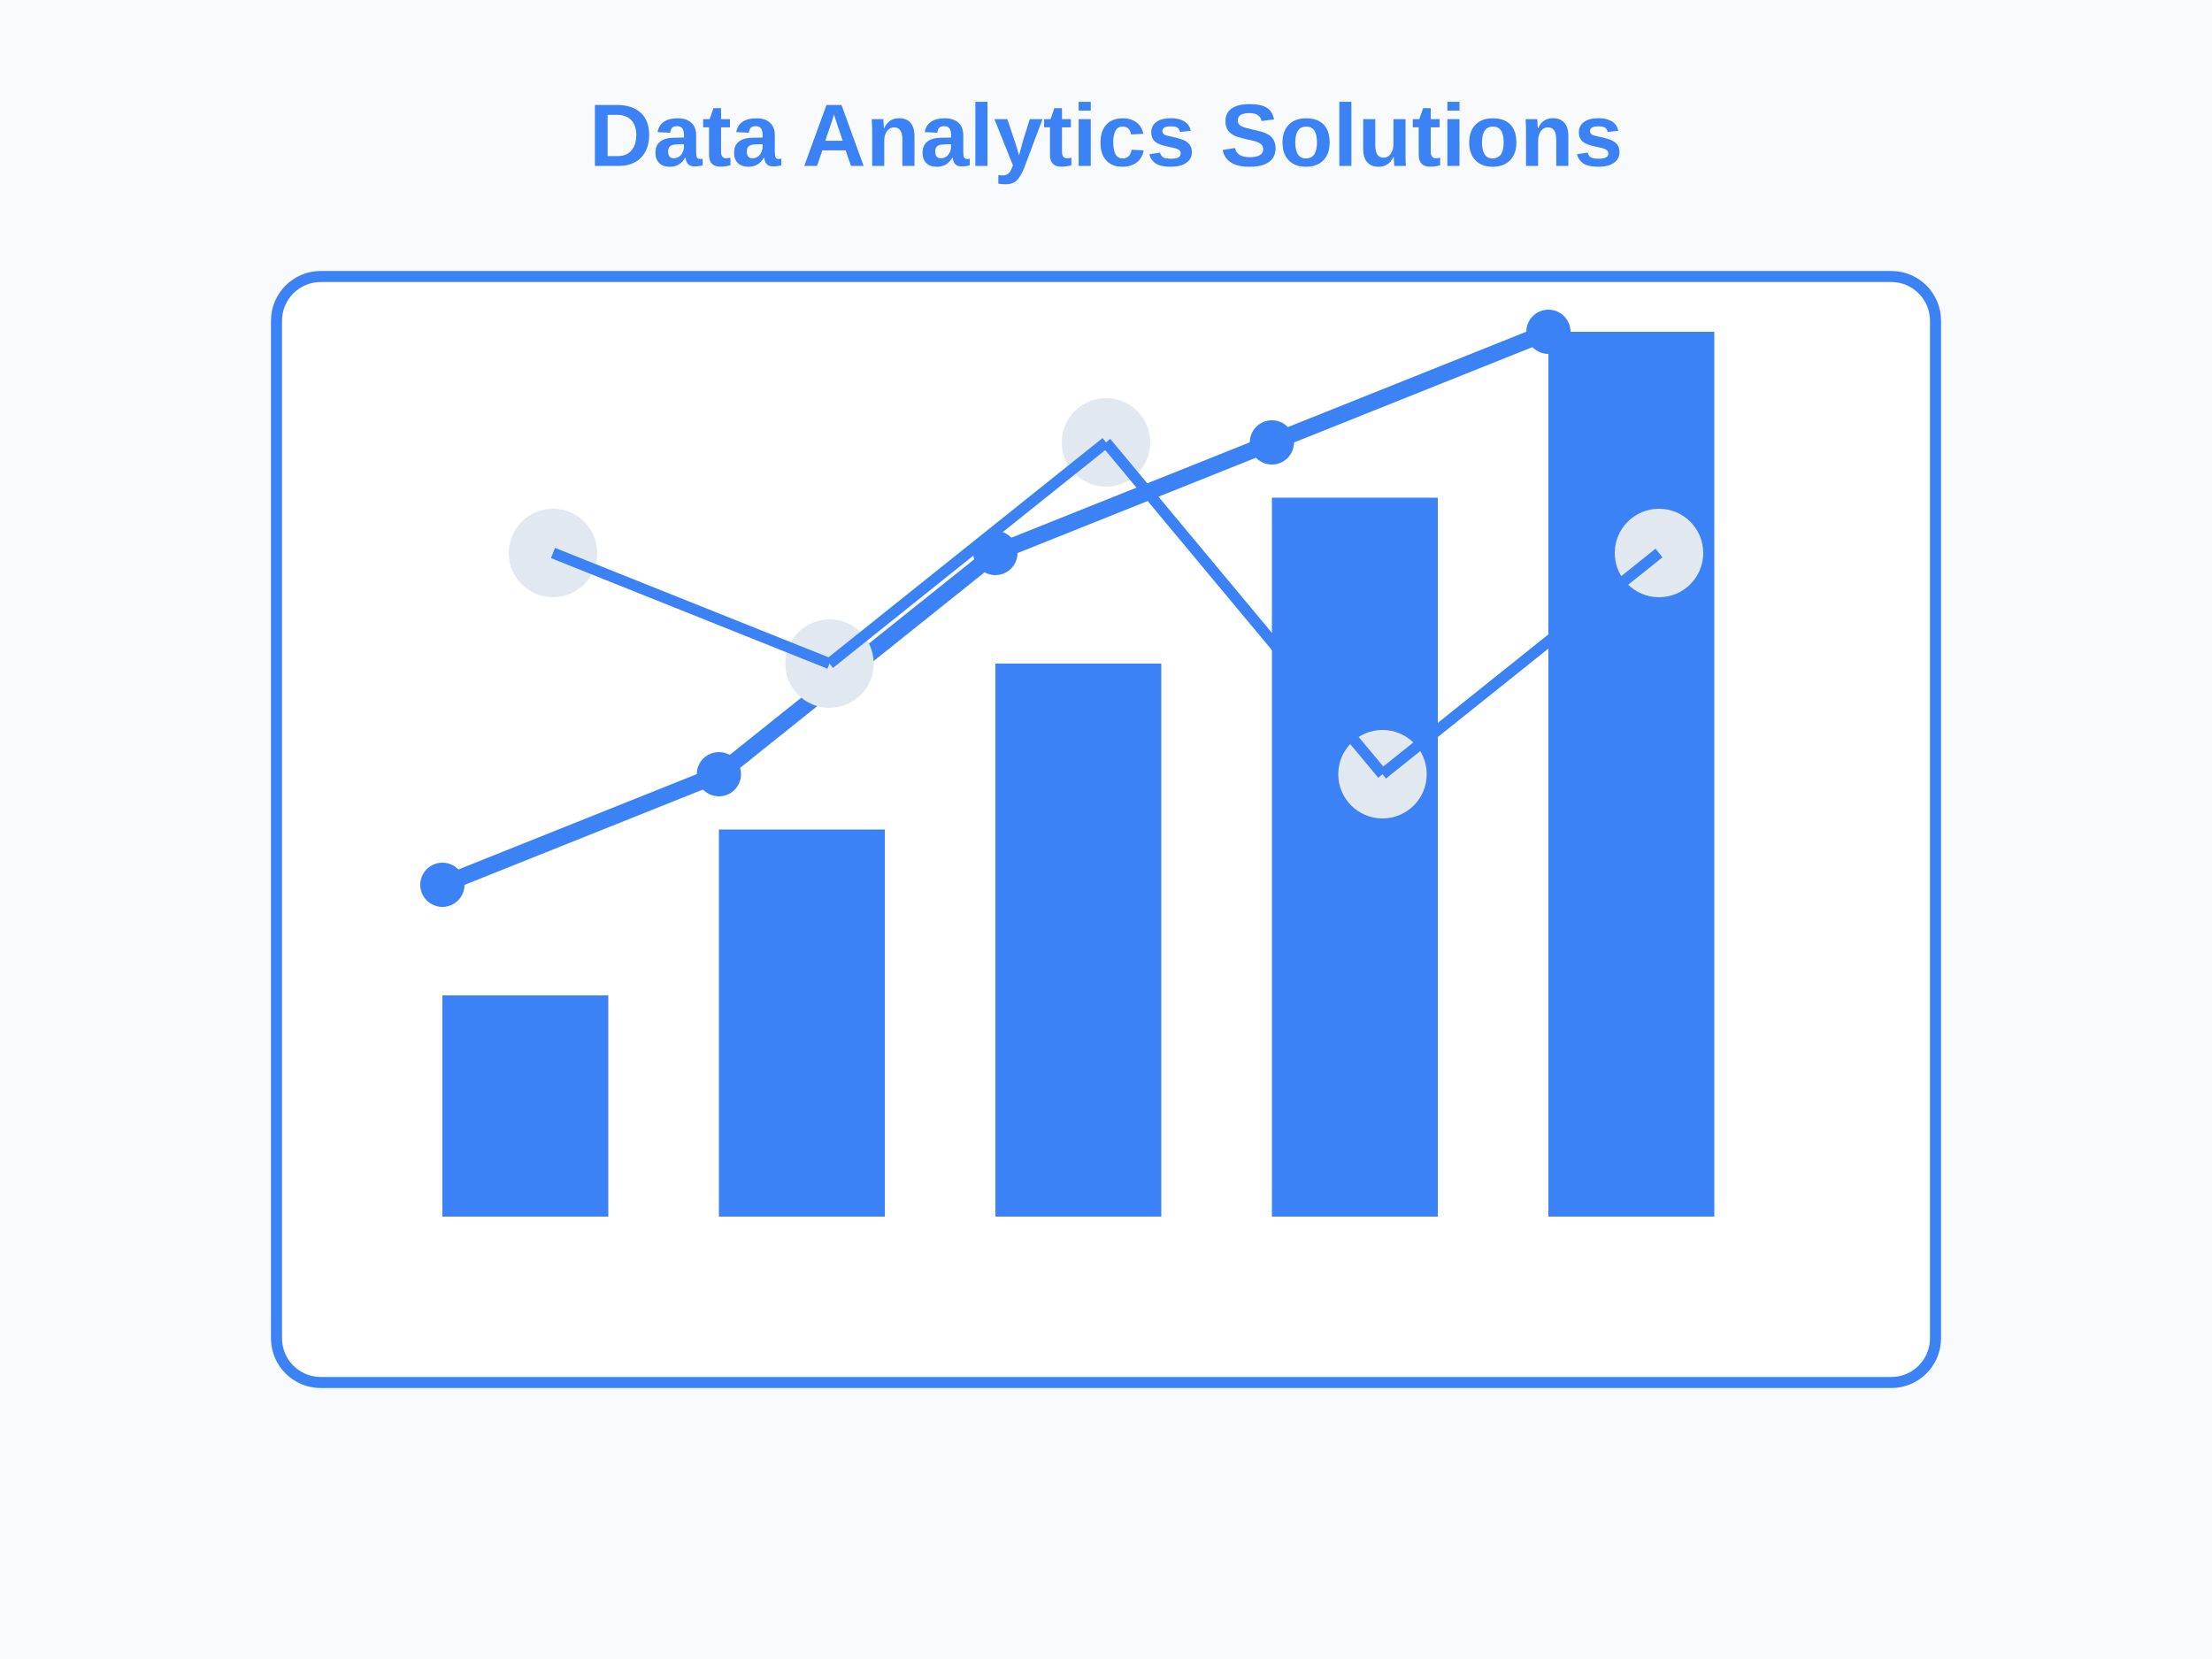
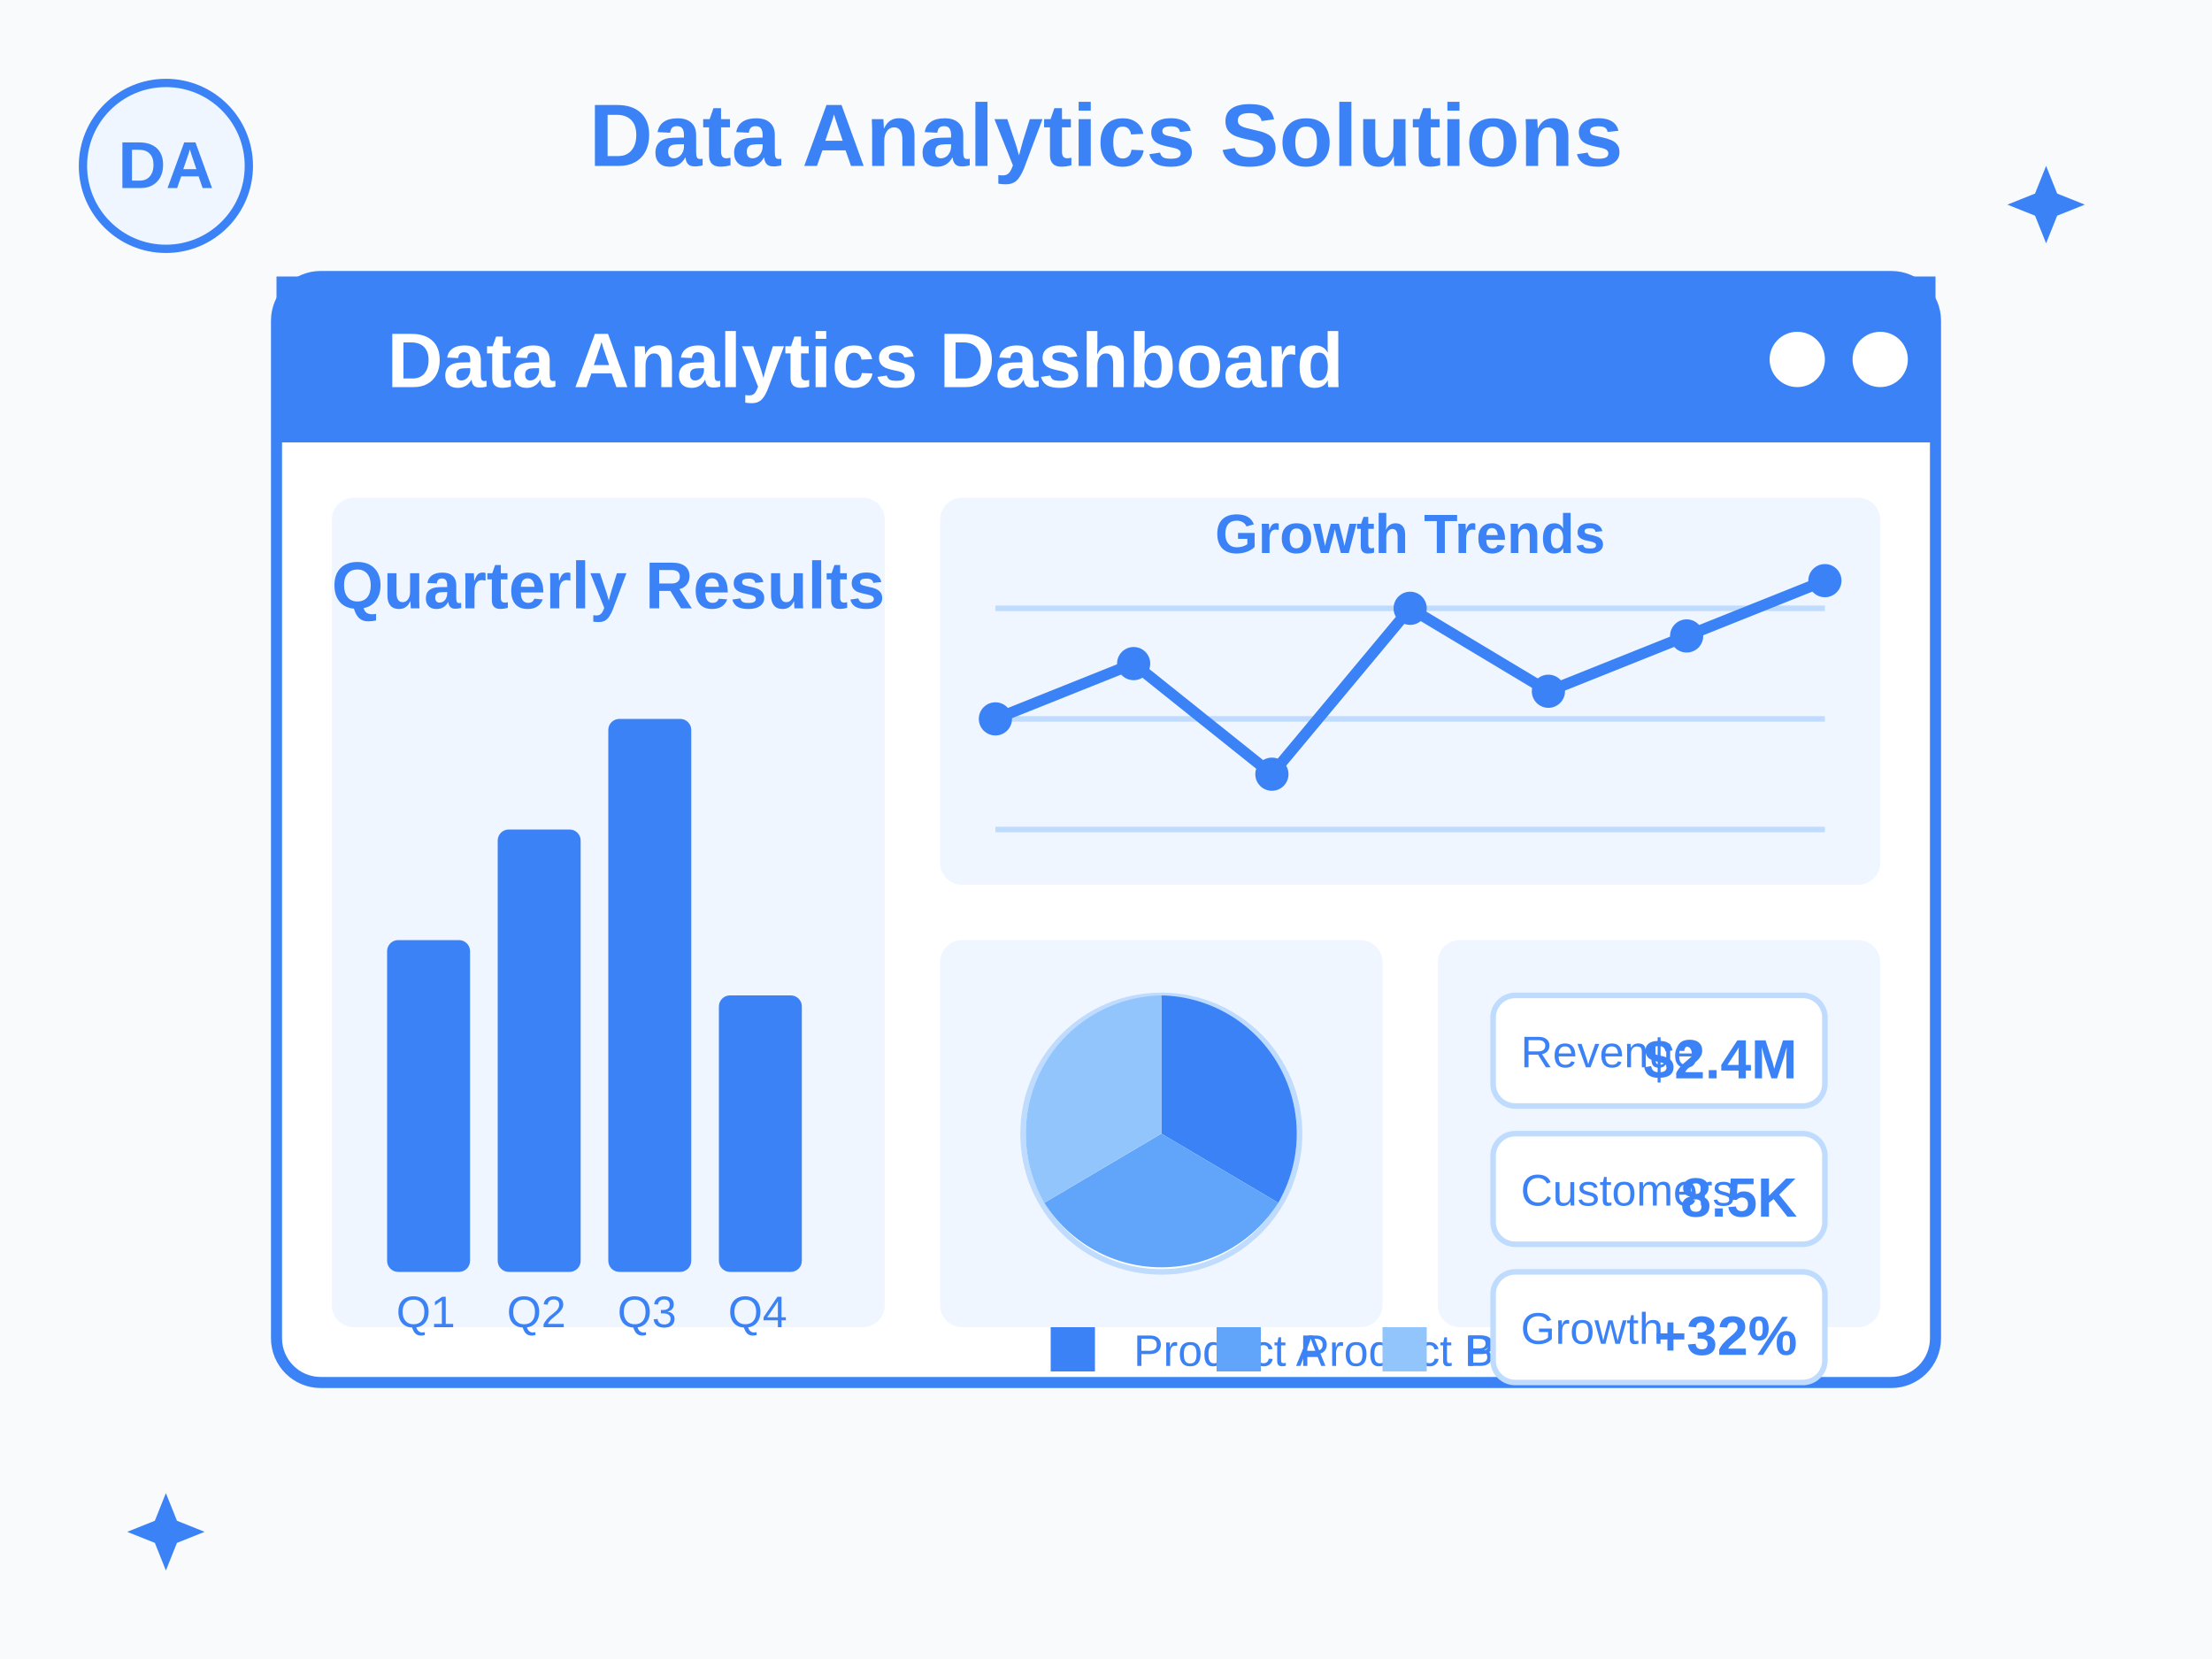
<svg xmlns="http://www.w3.org/2000/svg" width="400" height="300" viewBox="0 0 400 300" fill="none">
  <rect width="400" height="300" fill="#F8FAFC" />
  <rect x="50" y="50" width="300" height="200" rx="8" fill="white" stroke="#3B82F6" stroke-width="2" />
-   <rect x="80" y="180" width="30" height="40" fill="#3B82F6" />
-   <rect x="130" y="150" width="30" height="70" fill="#3B82F6" />
-   <rect x="180" y="120" width="30" height="100" fill="#3B82F6" />
-   <rect x="230" y="90" width="30" height="130" fill="#3B82F6" />
-   <rect x="280" y="60" width="30" height="160" fill="#3B82F6" />
-   <path d="M80 160 L130 140 L180 100 L230 80 L280 60" stroke="#3B82F6" stroke-width="3" fill="none" />
-   <circle cx="80" cy="160" r="4" fill="#3B82F6" />
-   <circle cx="130" cy="140" r="4" fill="#3B82F6" />
-   <circle cx="180" cy="100" r="4" fill="#3B82F6" />
-   <circle cx="230" cy="80" r="4" fill="#3B82F6" />
-   <circle cx="280" cy="60" r="4" fill="#3B82F6" />
-   <circle cx="100" cy="100" r="8" fill="#E2E8F0" />
-   <circle cx="150" cy="120" r="8" fill="#E2E8F0" />
-   <circle cx="200" cy="80" r="8" fill="#E2E8F0" />
-   <circle cx="250" cy="140" r="8" fill="#E2E8F0" />
-   <circle cx="300" cy="100" r="8" fill="#E2E8F0" />
-   <line x1="100" y1="100" x2="150" y2="120" stroke="#3B82F6" stroke-width="2" />
-   <line x1="150" y1="120" x2="200" y2="80" stroke="#3B82F6" stroke-width="2" />
-   <line x1="200" y1="80" x2="250" y2="140" stroke="#3B82F6" stroke-width="2" />
-   <line x1="250" y1="140" x2="300" y2="100" stroke="#3B82F6" stroke-width="2" />
-   <text x="200" y="30" text-anchor="middle" font-family="Arial" font-size="16" font-weight="bold" fill="#3B82F6">Data Analytics Solutions</text>
+   <rect x="50" y="50" width="300" height="30" rx="8 8 0 0" fill="#3B82F6" />
+   <text x="70" y="70" font-family="Arial" font-size="14" font-weight="bold" fill="white">Data Analytics Dashboard</text>
+   <circle cx="325" cy="65" r="5" fill="white" />
+   <circle cx="340" cy="65" r="5" fill="white" />
+   <rect x="60" y="90" width="100" height="150" rx="4" fill="#EFF6FF" />
+   <rect x="70" y="170" width="15" height="60" rx="2" fill="#3B82F6" />
+   <rect x="90" y="150" width="15" height="80" rx="2" fill="#3B82F6" />
+   <rect x="110" y="130" width="15" height="100" rx="2" fill="#3B82F6" />
+   <rect x="130" y="180" width="15" height="50" rx="2" fill="#3B82F6" />
+   <text x="77" y="240" font-family="Arial" font-size="8" fill="#3B82F6" text-anchor="middle">Q1</text>
+   <text x="97" y="240" font-family="Arial" font-size="8" fill="#3B82F6" text-anchor="middle">Q2</text>
+   <text x="117" y="240" font-family="Arial" font-size="8" fill="#3B82F6" text-anchor="middle">Q3</text>
+   <text x="137" y="240" font-family="Arial" font-size="8" fill="#3B82F6" text-anchor="middle">Q4</text>
+   <text x="110" y="110" font-family="Arial" font-size="12" font-weight="bold" fill="#3B82F6" text-anchor="middle">Quarterly Results</text>
+   <rect x="170" y="90" width="170" height="70" rx="4" fill="#EFF6FF" />
+   <line x1="180" y1="130" x2="330" y2="130" stroke="#BFDBFE" stroke-width="1" />
+   <line x1="180" y1="110" x2="330" y2="110" stroke="#BFDBFE" stroke-width="1" />
+   <line x1="180" y1="150" x2="330" y2="150" stroke="#BFDBFE" stroke-width="1" />
+   <path d="M180 130L205 120L230 140L255 110L280 125L305 115L330 105" stroke="#3B82F6" stroke-width="2" stroke-linecap="round" stroke-linejoin="round" />
+   <circle cx="180" cy="130" r="3" fill="#3B82F6" />
+   <circle cx="205" cy="120" r="3" fill="#3B82F6" />
+   <circle cx="230" cy="140" r="3" fill="#3B82F6" />
+   <circle cx="255" cy="110" r="3" fill="#3B82F6" />
+   <circle cx="280" cy="125" r="3" fill="#3B82F6" />
+   <circle cx="305" cy="115" r="3" fill="#3B82F6" />
+   <circle cx="330" cy="105" r="3" fill="#3B82F6" />
+   <text x="255" y="100" font-family="Arial" font-size="10" font-weight="bold" fill="#3B82F6" text-anchor="middle">Growth Trends</text>
+   <rect x="170" y="170" width="80" height="70" rx="4" fill="#EFF6FF" />
+   <circle cx="210" cy="205" r="25" fill="white" stroke="#BFDBFE" stroke-width="1" />
+   <path d="M210 205L210 180A25 25 0 0 1 231.15 217.5L210 205Z" fill="#3B82F6" />
+   <path d="M210 205L231.15 217.5A25 25 0 0 1 188.85 217.5L210 205Z" fill="#60A5FA" />
+   <path d="M210 205L188.85 217.5A25 25 0 0 1 210 180L210 205Z" fill="#93C5FD" />
+   <rect x="190" y="240" width="8" height="8" fill="#3B82F6" />
+   <text x="205" y="247" font-family="Arial" font-size="8" fill="#3B82F6">Product A</text>
+   <rect x="220" y="240" width="8" height="8" fill="#60A5FA" />
+   <text x="235" y="247" font-family="Arial" font-size="8" fill="#3B82F6">Product B</text>
+   <rect x="250" y="240" width="8" height="8" fill="#93C5FD" />
+   <text x="265" y="247" font-family="Arial" font-size="8" fill="#3B82F6">Product C</text>
+   <rect x="260" y="170" width="80" height="70" rx="4" fill="#EFF6FF" />
+   <rect x="270" y="180" width="60" height="20" rx="4" fill="white" stroke="#BFDBFE" stroke-width="1" />
+   <text x="275" y="193" font-family="Arial" font-size="8" fill="#3B82F6">Revenue</text>
+   <text x="325" y="195" font-family="Arial" font-size="10" font-weight="bold" fill="#3B82F6" text-anchor="end">$2.4M</text>
+   <rect x="270" y="205" width="60" height="20" rx="4" fill="white" stroke="#BFDBFE" stroke-width="1" />
+   <text x="275" y="218" font-family="Arial" font-size="8" fill="#3B82F6">Customers</text>
+   <text x="325" y="220" font-family="Arial" font-size="10" font-weight="bold" fill="#3B82F6" text-anchor="end">8.5K</text>
+   <rect x="270" y="230" width="60" height="20" rx="4" fill="white" stroke="#BFDBFE" stroke-width="1" />
+   <text x="275" y="243" font-family="Arial" font-size="8" fill="#3B82F6">Growth</text>
+   <text x="325" y="245" font-family="Arial" font-size="10" font-weight="bold" fill="#3B82F6" text-anchor="end">+32%</text>
+   <circle cx="30" cy="30" r="15" fill="#EFF6FF" stroke="#3B82F6" stroke-width="1.5" />
+   <text x="30" y="34" font-family="Arial" font-size="12" font-weight="bold" fill="#3B82F6" text-anchor="middle">DA</text>
+   <path d="M370 30L372 35L377 37L372 39L370 44L368 39L363 37L368 35L370 30Z" fill="#3B82F6" />
+   <path d="M30 270L32 275L37 277L32 279L30 284L28 279L23 277L28 275L30 270Z" fill="#3B82F6" />
+   <text x="200" y="30" font-family="Arial" font-size="16" font-weight="bold" fill="#3B82F6" text-anchor="middle">Data Analytics Solutions</text>
</svg>
